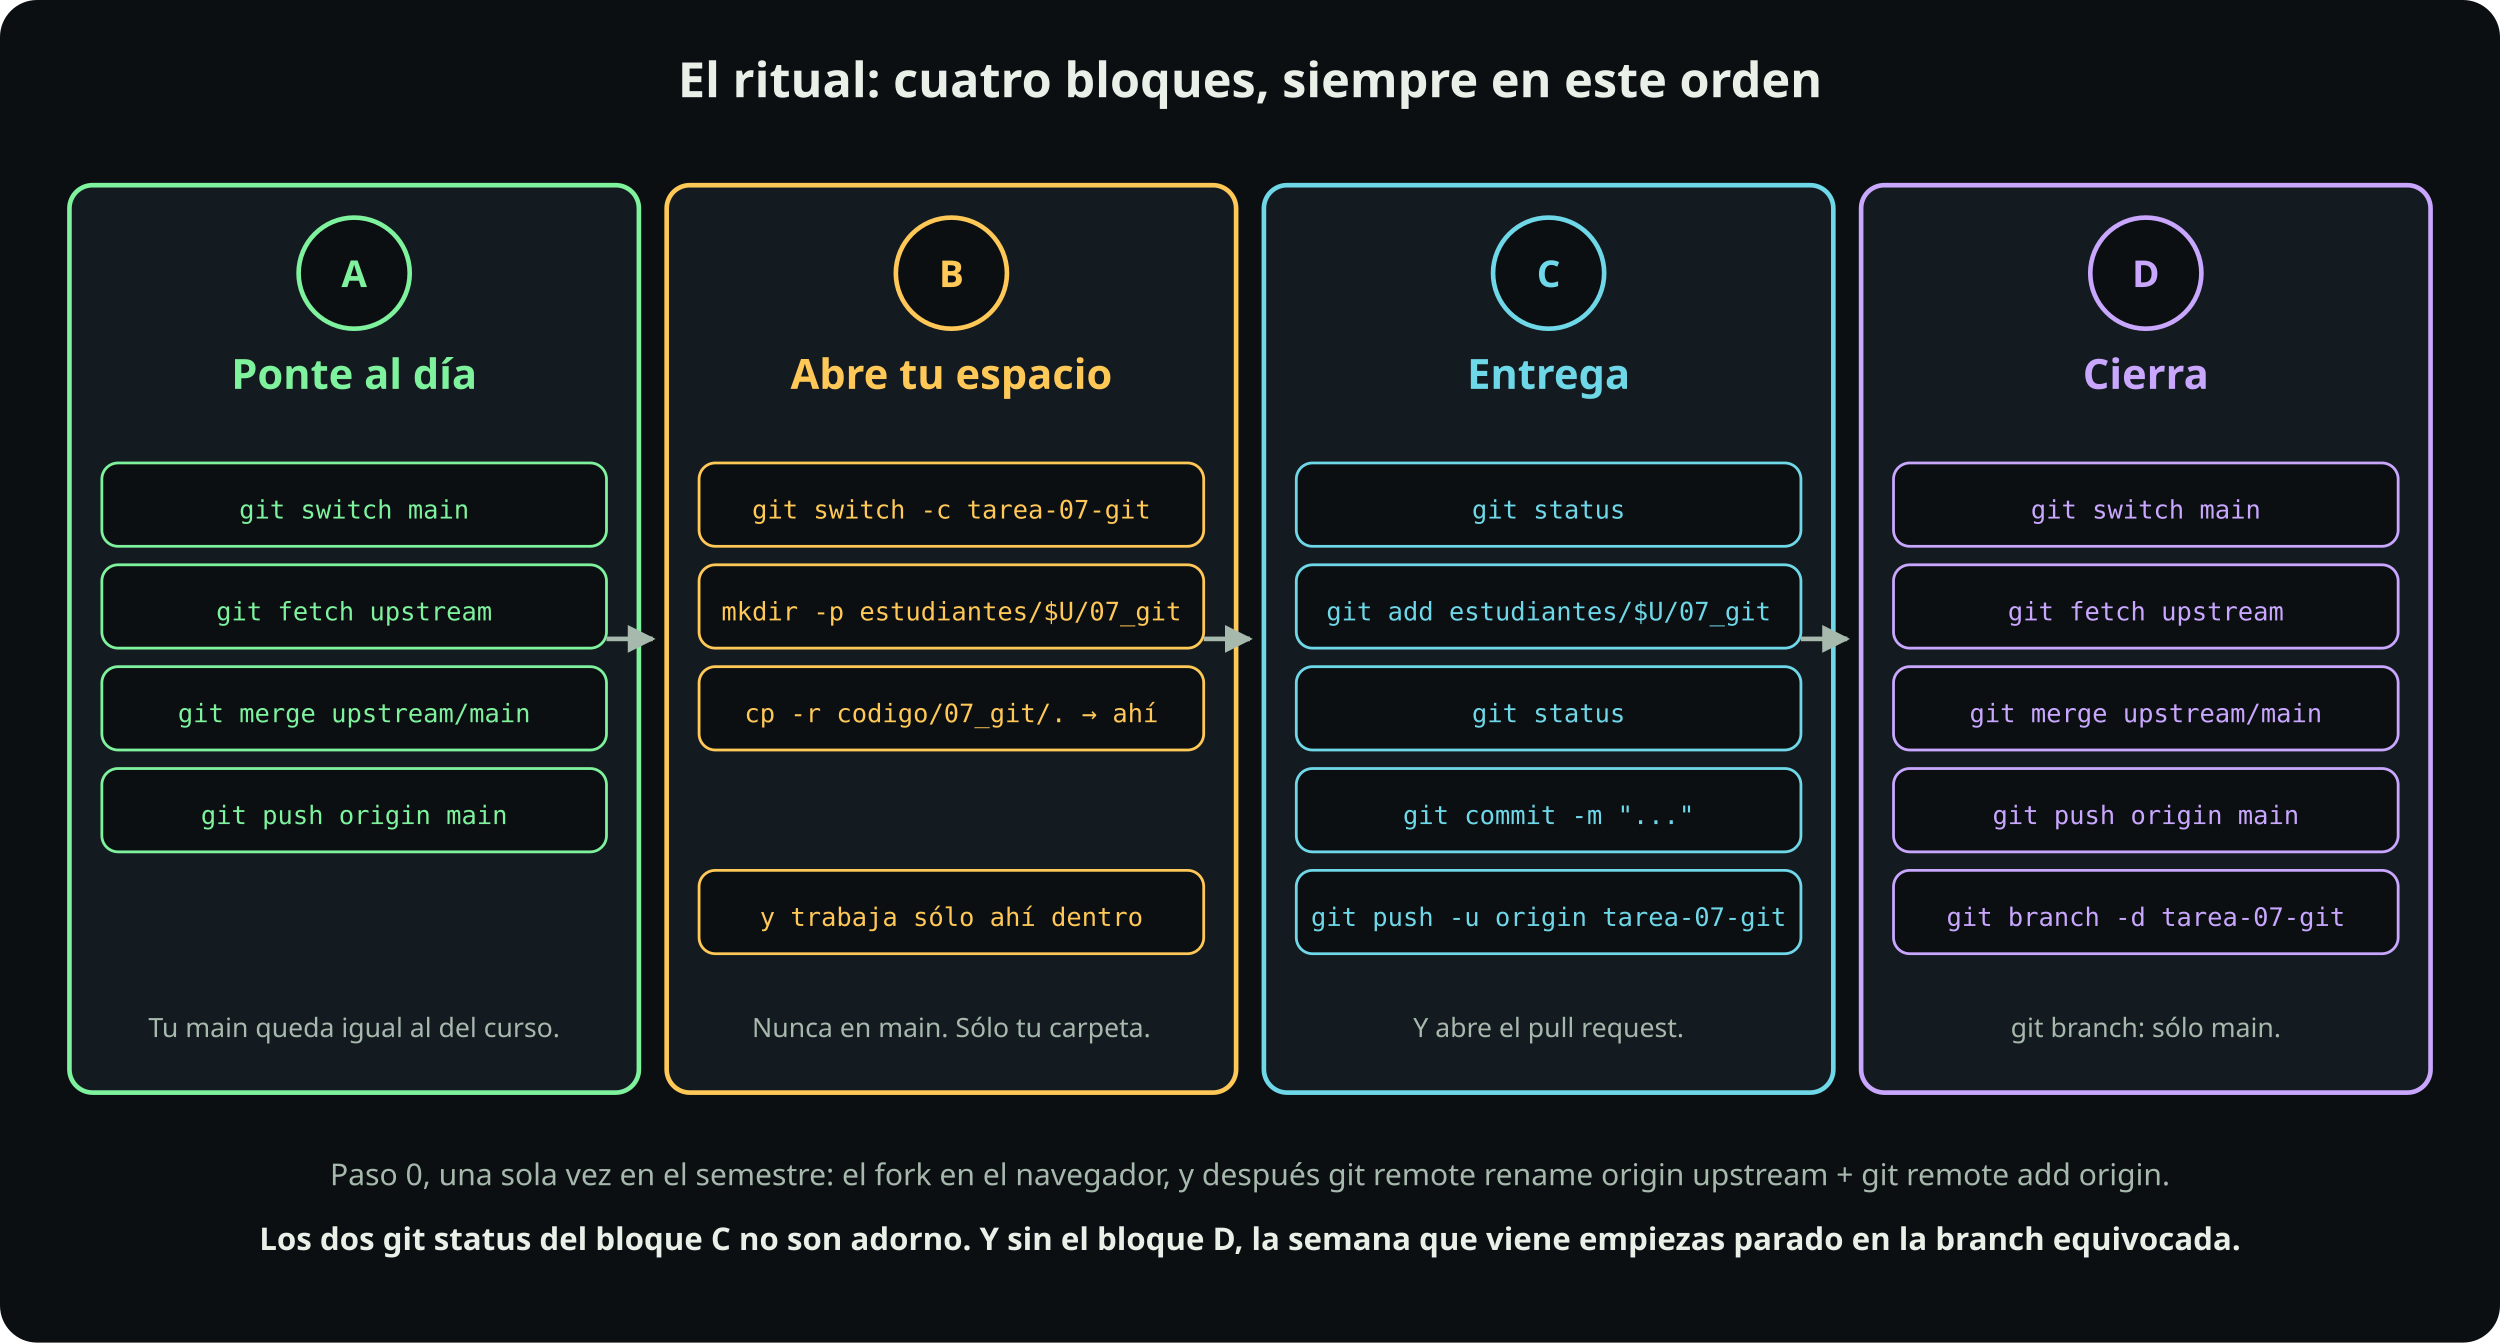
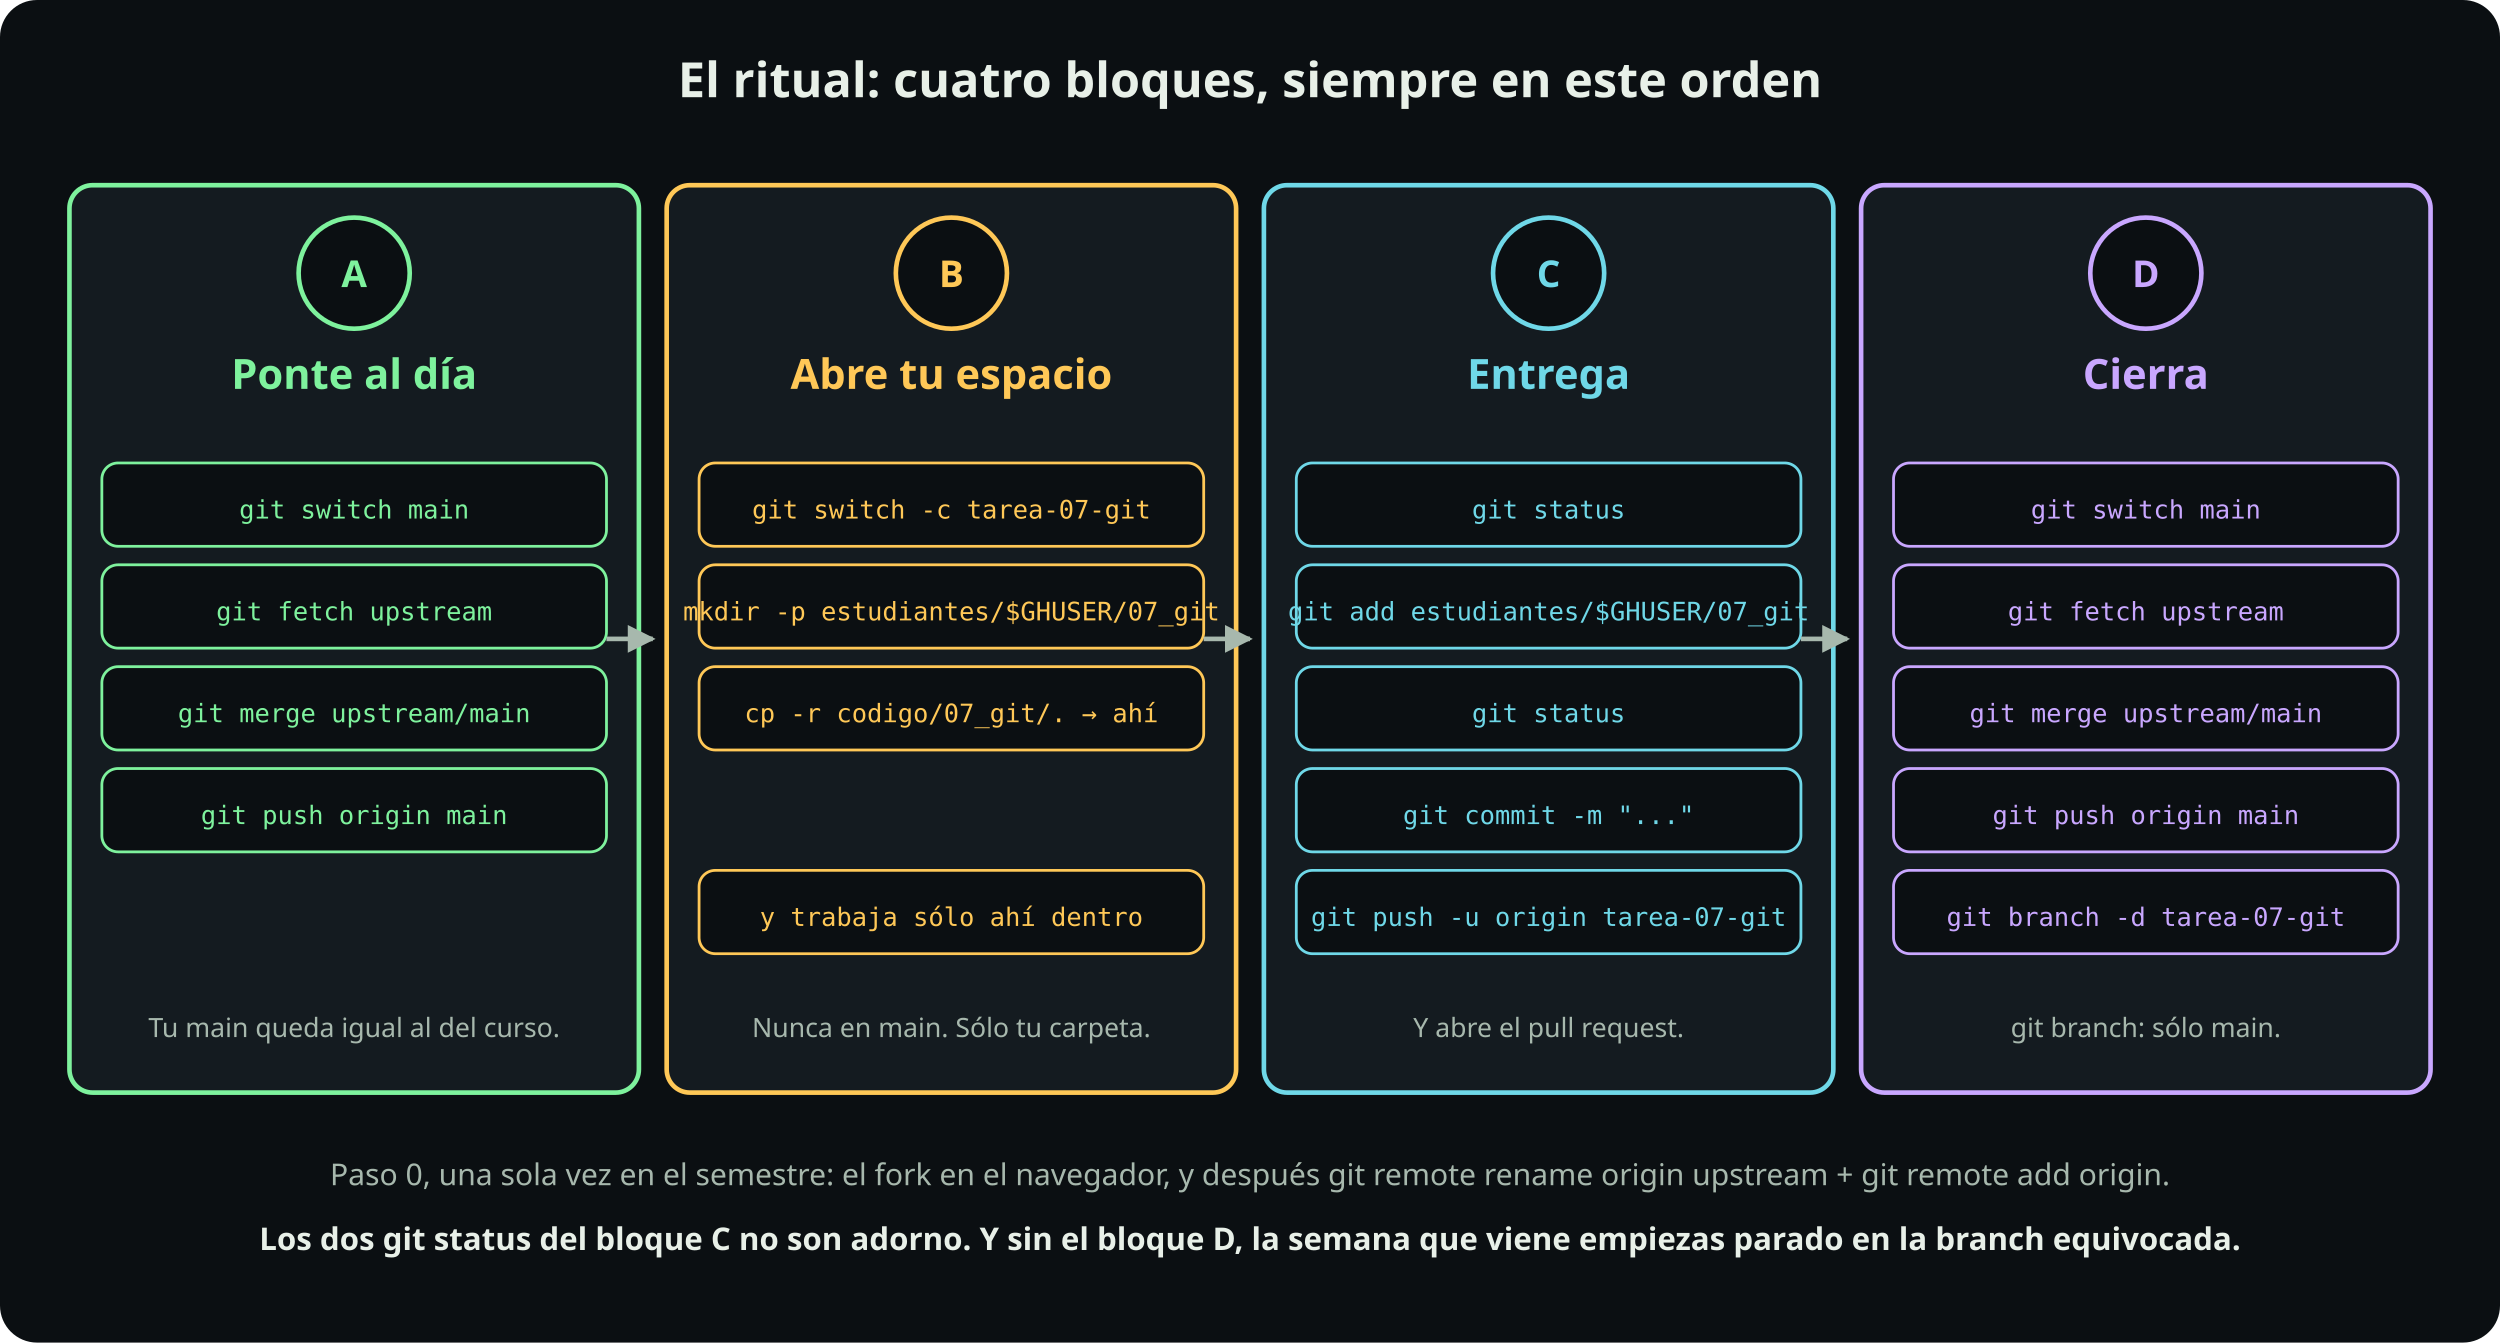
<svg xmlns="http://www.w3.org/2000/svg" width="1080" height="580" viewBox="0 0 1080 580" role="img" aria-label="Cuatro carriles verticales con el flujo completo. El primero, ponte al dia, sincroniza main con el repositorio del curso y actualiza tu fork. El segundo, abre tu espacio, crea la branch de la tarea y copia el codigo a tu carpeta. El tercero, entrega, revisa el estado, agrega por ruta, commitea, sube la branch y abre el pull request. El cuarto, cierra, regresa a main, vuelve a sincronizar y borra la branch">
  <rect x="0" y="0" width="1080" height="580" rx="16" fill="#0b0f12" />
  <defs>
    <marker id="f4a7a63" viewBox="0 0 10 10" refX="9" refY="5" markerWidth="6" markerHeight="6" orient="auto-start-reverse">
      <path d="M 0 0 L 10 5 L 0 10 z" fill="#4a7a63" />
    </marker>
    <marker id="f7ef29d" viewBox="0 0 10 10" refX="9" refY="5" markerWidth="6" markerHeight="6" orient="auto-start-reverse">
      <path d="M 0 0 L 10 5 L 0 10 z" fill="#7ef29d" />
    </marker>
    <marker id="fffc857" viewBox="0 0 10 10" refX="9" refY="5" markerWidth="6" markerHeight="6" orient="auto-start-reverse">
      <path d="M 0 0 L 10 5 L 0 10 z" fill="#ffc857" />
    </marker>
    <marker id="f6fd8e8" viewBox="0 0 10 10" refX="9" refY="5" markerWidth="6" markerHeight="6" orient="auto-start-reverse">
      <path d="M 0 0 L 10 5 L 0 10 z" fill="#6fd8e8" />
    </marker>
    <marker id="fc9a7ff" viewBox="0 0 10 10" refX="9" refY="5" markerWidth="6" markerHeight="6" orient="auto-start-reverse">
      <path d="M 0 0 L 10 5 L 0 10 z" fill="#c9a7ff" />
    </marker>
    <marker id="fff8a7a" viewBox="0 0 10 10" refX="9" refY="5" markerWidth="6" markerHeight="6" orient="auto-start-reverse">
      <path d="M 0 0 L 10 5 L 0 10 z" fill="#ff8a7a" />
    </marker>
    <marker id="fa7b8ad" viewBox="0 0 10 10" refX="9" refY="5" markerWidth="6" markerHeight="6" orient="auto-start-reverse">
      <path d="M 0 0 L 10 5 L 0 10 z" fill="#a7b8ad" />
    </marker>
    <marker id="fe8f0e8" viewBox="0 0 10 10" refX="9" refY="5" markerWidth="6" markerHeight="6" orient="auto-start-reverse">
      <path d="M 0 0 L 10 5 L 0 10 z" fill="#e8f0e8" />
    </marker>
  </defs>
  <text x="540.0" y="42" fill="#e8f0e8" font-family="system-ui, sans-serif" font-size="21" font-weight="600" text-anchor="middle">El ritual: cuatro bloques, siempre en este orden</text>
  <rect x="30" y="80" width="246" height="392" rx="10" fill="#141b20" stroke="#7ef29d" stroke-width="2" />
  <circle cx="153" cy="118" r="24" fill="#0b0f12" stroke="#7ef29d" stroke-width="2" />
  <text x="153" y="124" fill="#7ef29d" font-family="system-ui, sans-serif" font-size="16" font-weight="600" text-anchor="middle">A</text>
  <text x="153" y="168" fill="#7ef29d" font-family="system-ui, sans-serif" font-size="18" font-weight="600" text-anchor="middle">Ponte al día</text>
  <rect x="44" y="200" width="218" height="36" rx="7" fill="#0b0f12" stroke="#7ef29d" stroke-width="1.2" />
  <text x="153" y="224" fill="#7ef29d" font-family="ui-monospace, SFMono-Regular, Menlo, monospace" font-size="11" font-weight="normal" text-anchor="middle">git switch main</text>
  <rect x="44" y="244" width="218" height="36" rx="7" fill="#0b0f12" stroke="#7ef29d" stroke-width="1.2" />
  <text x="153" y="268" fill="#7ef29d" font-family="ui-monospace, SFMono-Regular, Menlo, monospace" font-size="11" font-weight="normal" text-anchor="middle">git fetch upstream</text>
  <rect x="44" y="288" width="218" height="36" rx="7" fill="#0b0f12" stroke="#7ef29d" stroke-width="1.2" />
  <text x="153" y="312" fill="#7ef29d" font-family="ui-monospace, SFMono-Regular, Menlo, monospace" font-size="11" font-weight="normal" text-anchor="middle">git merge upstream/main</text>
  <rect x="44" y="332" width="218" height="36" rx="7" fill="#0b0f12" stroke="#7ef29d" stroke-width="1.2" />
  <text x="153" y="356" fill="#7ef29d" font-family="ui-monospace, SFMono-Regular, Menlo, monospace" font-size="11" font-weight="normal" text-anchor="middle">git push origin main</text>
  <text x="153" y="448" fill="#a7b8ad" font-family="system-ui, sans-serif" font-size="11.5" font-weight="normal" text-anchor="middle">Tu main queda igual al del curso.</text>
  <rect x="288" y="80" width="246" height="392" rx="10" fill="#141b20" stroke="#ffc857" stroke-width="2" />
  <circle cx="411" cy="118" r="24" fill="#0b0f12" stroke="#ffc857" stroke-width="2" />
  <text x="411" y="124" fill="#ffc857" font-family="system-ui, sans-serif" font-size="16" font-weight="600" text-anchor="middle">B</text>
  <text x="411" y="168" fill="#ffc857" font-family="system-ui, sans-serif" font-size="18" font-weight="600" text-anchor="middle">Abre tu espacio</text>
  <rect x="302" y="200" width="218" height="36" rx="7" fill="#0b0f12" stroke="#ffc857" stroke-width="1.2" />
  <text x="411" y="224" fill="#ffc857" font-family="ui-monospace, SFMono-Regular, Menlo, monospace" font-size="11" font-weight="normal" text-anchor="middle">git switch -c tarea-07-git</text>
  <rect x="302" y="244" width="218" height="36" rx="7" fill="#0b0f12" stroke="#ffc857" stroke-width="1.2" />
-   <text x="411" y="268" fill="#ffc857" font-family="ui-monospace, SFMono-Regular, Menlo, monospace" font-size="11" font-weight="normal" text-anchor="middle">mkdir -p estudiantes/$U/07_git</text>
+   <text x="411" y="268" fill="#ffc857" font-family="ui-monospace, SFMono-Regular, Menlo, monospace" font-size="11" font-weight="normal" text-anchor="middle">mkdir -p estudiantes/$GHUSER/07_git</text>
  <rect x="302" y="288" width="218" height="36" rx="7" fill="#0b0f12" stroke="#ffc857" stroke-width="1.2" />
  <text x="411" y="312" fill="#ffc857" font-family="ui-monospace, SFMono-Regular, Menlo, monospace" font-size="11" font-weight="normal" text-anchor="middle">cp -r codigo/07_git/. → ahí</text>
  <rect x="302" y="376" width="218" height="36" rx="7" fill="#0b0f12" stroke="#ffc857" stroke-width="1.2" />
  <text x="411" y="400" fill="#ffc857" font-family="ui-monospace, SFMono-Regular, Menlo, monospace" font-size="11" font-weight="normal" text-anchor="middle">y trabaja sólo ahí dentro</text>
  <text x="411" y="448" fill="#a7b8ad" font-family="system-ui, sans-serif" font-size="11.5" font-weight="normal" text-anchor="middle">Nunca en main. Sólo tu carpeta.</text>
  <rect x="546" y="80" width="246" height="392" rx="10" fill="#141b20" stroke="#6fd8e8" stroke-width="2" />
  <circle cx="669" cy="118" r="24" fill="#0b0f12" stroke="#6fd8e8" stroke-width="2" />
  <text x="669" y="124" fill="#6fd8e8" font-family="system-ui, sans-serif" font-size="16" font-weight="600" text-anchor="middle">C</text>
  <text x="669" y="168" fill="#6fd8e8" font-family="system-ui, sans-serif" font-size="18" font-weight="600" text-anchor="middle">Entrega</text>
  <rect x="560" y="200" width="218" height="36" rx="7" fill="#0b0f12" stroke="#6fd8e8" stroke-width="1.2" />
  <text x="669" y="224" fill="#6fd8e8" font-family="ui-monospace, SFMono-Regular, Menlo, monospace" font-size="11" font-weight="normal" text-anchor="middle">git status</text>
  <rect x="560" y="244" width="218" height="36" rx="7" fill="#0b0f12" stroke="#6fd8e8" stroke-width="1.2" />
-   <text x="669" y="268" fill="#6fd8e8" font-family="ui-monospace, SFMono-Regular, Menlo, monospace" font-size="11" font-weight="normal" text-anchor="middle">git add estudiantes/$U/07_git</text>
+   <text x="669" y="268" fill="#6fd8e8" font-family="ui-monospace, SFMono-Regular, Menlo, monospace" font-size="11" font-weight="normal" text-anchor="middle">git add estudiantes/$GHUSER/07_git</text>
  <rect x="560" y="288" width="218" height="36" rx="7" fill="#0b0f12" stroke="#6fd8e8" stroke-width="1.2" />
  <text x="669" y="312" fill="#6fd8e8" font-family="ui-monospace, SFMono-Regular, Menlo, monospace" font-size="11" font-weight="normal" text-anchor="middle">git status</text>
  <rect x="560" y="332" width="218" height="36" rx="7" fill="#0b0f12" stroke="#6fd8e8" stroke-width="1.2" />
  <text x="669" y="356" fill="#6fd8e8" font-family="ui-monospace, SFMono-Regular, Menlo, monospace" font-size="11" font-weight="normal" text-anchor="middle">git commit -m "..."</text>
  <rect x="560" y="376" width="218" height="36" rx="7" fill="#0b0f12" stroke="#6fd8e8" stroke-width="1.2" />
  <text x="669" y="400" fill="#6fd8e8" font-family="ui-monospace, SFMono-Regular, Menlo, monospace" font-size="11" font-weight="normal" text-anchor="middle">git push -u origin tarea-07-git</text>
  <text x="669" y="448" fill="#a7b8ad" font-family="system-ui, sans-serif" font-size="11.5" font-weight="normal" text-anchor="middle">Y abre el pull request.</text>
  <rect x="804" y="80" width="246" height="392" rx="10" fill="#141b20" stroke="#c9a7ff" stroke-width="2" />
  <circle cx="927" cy="118" r="24" fill="#0b0f12" stroke="#c9a7ff" stroke-width="2" />
  <text x="927" y="124" fill="#c9a7ff" font-family="system-ui, sans-serif" font-size="16" font-weight="600" text-anchor="middle">D</text>
  <text x="927" y="168" fill="#c9a7ff" font-family="system-ui, sans-serif" font-size="18" font-weight="600" text-anchor="middle">Cierra</text>
  <rect x="818" y="200" width="218" height="36" rx="7" fill="#0b0f12" stroke="#c9a7ff" stroke-width="1.2" />
  <text x="927" y="224" fill="#c9a7ff" font-family="ui-monospace, SFMono-Regular, Menlo, monospace" font-size="11" font-weight="normal" text-anchor="middle">git switch main</text>
  <rect x="818" y="244" width="218" height="36" rx="7" fill="#0b0f12" stroke="#c9a7ff" stroke-width="1.2" />
  <text x="927" y="268" fill="#c9a7ff" font-family="ui-monospace, SFMono-Regular, Menlo, monospace" font-size="11" font-weight="normal" text-anchor="middle">git fetch upstream</text>
  <rect x="818" y="288" width="218" height="36" rx="7" fill="#0b0f12" stroke="#c9a7ff" stroke-width="1.2" />
  <text x="927" y="312" fill="#c9a7ff" font-family="ui-monospace, SFMono-Regular, Menlo, monospace" font-size="11" font-weight="normal" text-anchor="middle">git merge upstream/main</text>
  <rect x="818" y="332" width="218" height="36" rx="7" fill="#0b0f12" stroke="#c9a7ff" stroke-width="1.2" />
  <text x="927" y="356" fill="#c9a7ff" font-family="ui-monospace, SFMono-Regular, Menlo, monospace" font-size="11" font-weight="normal" text-anchor="middle">git push origin main</text>
  <rect x="818" y="376" width="218" height="36" rx="7" fill="#0b0f12" stroke="#c9a7ff" stroke-width="1.2" />
  <text x="927" y="400" fill="#c9a7ff" font-family="ui-monospace, SFMono-Regular, Menlo, monospace" font-size="11" font-weight="normal" text-anchor="middle">git branch -d tarea-07-git</text>
  <text x="927" y="448" fill="#a7b8ad" font-family="system-ui, sans-serif" font-size="11.5" font-weight="normal" text-anchor="middle">git branch: sólo main.</text>
  <line x1="262" y1="276" x2="282" y2="276" stroke="#a7b8ad" stroke-width="2" marker-end="url(#fa7b8ad)" />
  <line x1="520" y1="276" x2="540" y2="276" stroke="#a7b8ad" stroke-width="2" marker-end="url(#fa7b8ad)" />
  <line x1="778" y1="276" x2="798" y2="276" stroke="#a7b8ad" stroke-width="2" marker-end="url(#fa7b8ad)" />
  <text x="540.0" y="512" fill="#a7b8ad" font-family="system-ui, sans-serif" font-size="13" font-weight="normal" text-anchor="middle">Paso 0, una sola vez en el semestre: el fork en el navegador, y después git remote rename origin upstream + git remote add origin.</text>
  <text x="540.0" y="540" fill="#e8f0e8" font-family="system-ui, sans-serif" font-size="13.5" font-weight="600" text-anchor="middle">Los dos git status del bloque C no son adorno. Y sin el bloque D, la semana que viene empiezas parado en la branch equivocada.</text>
</svg>
